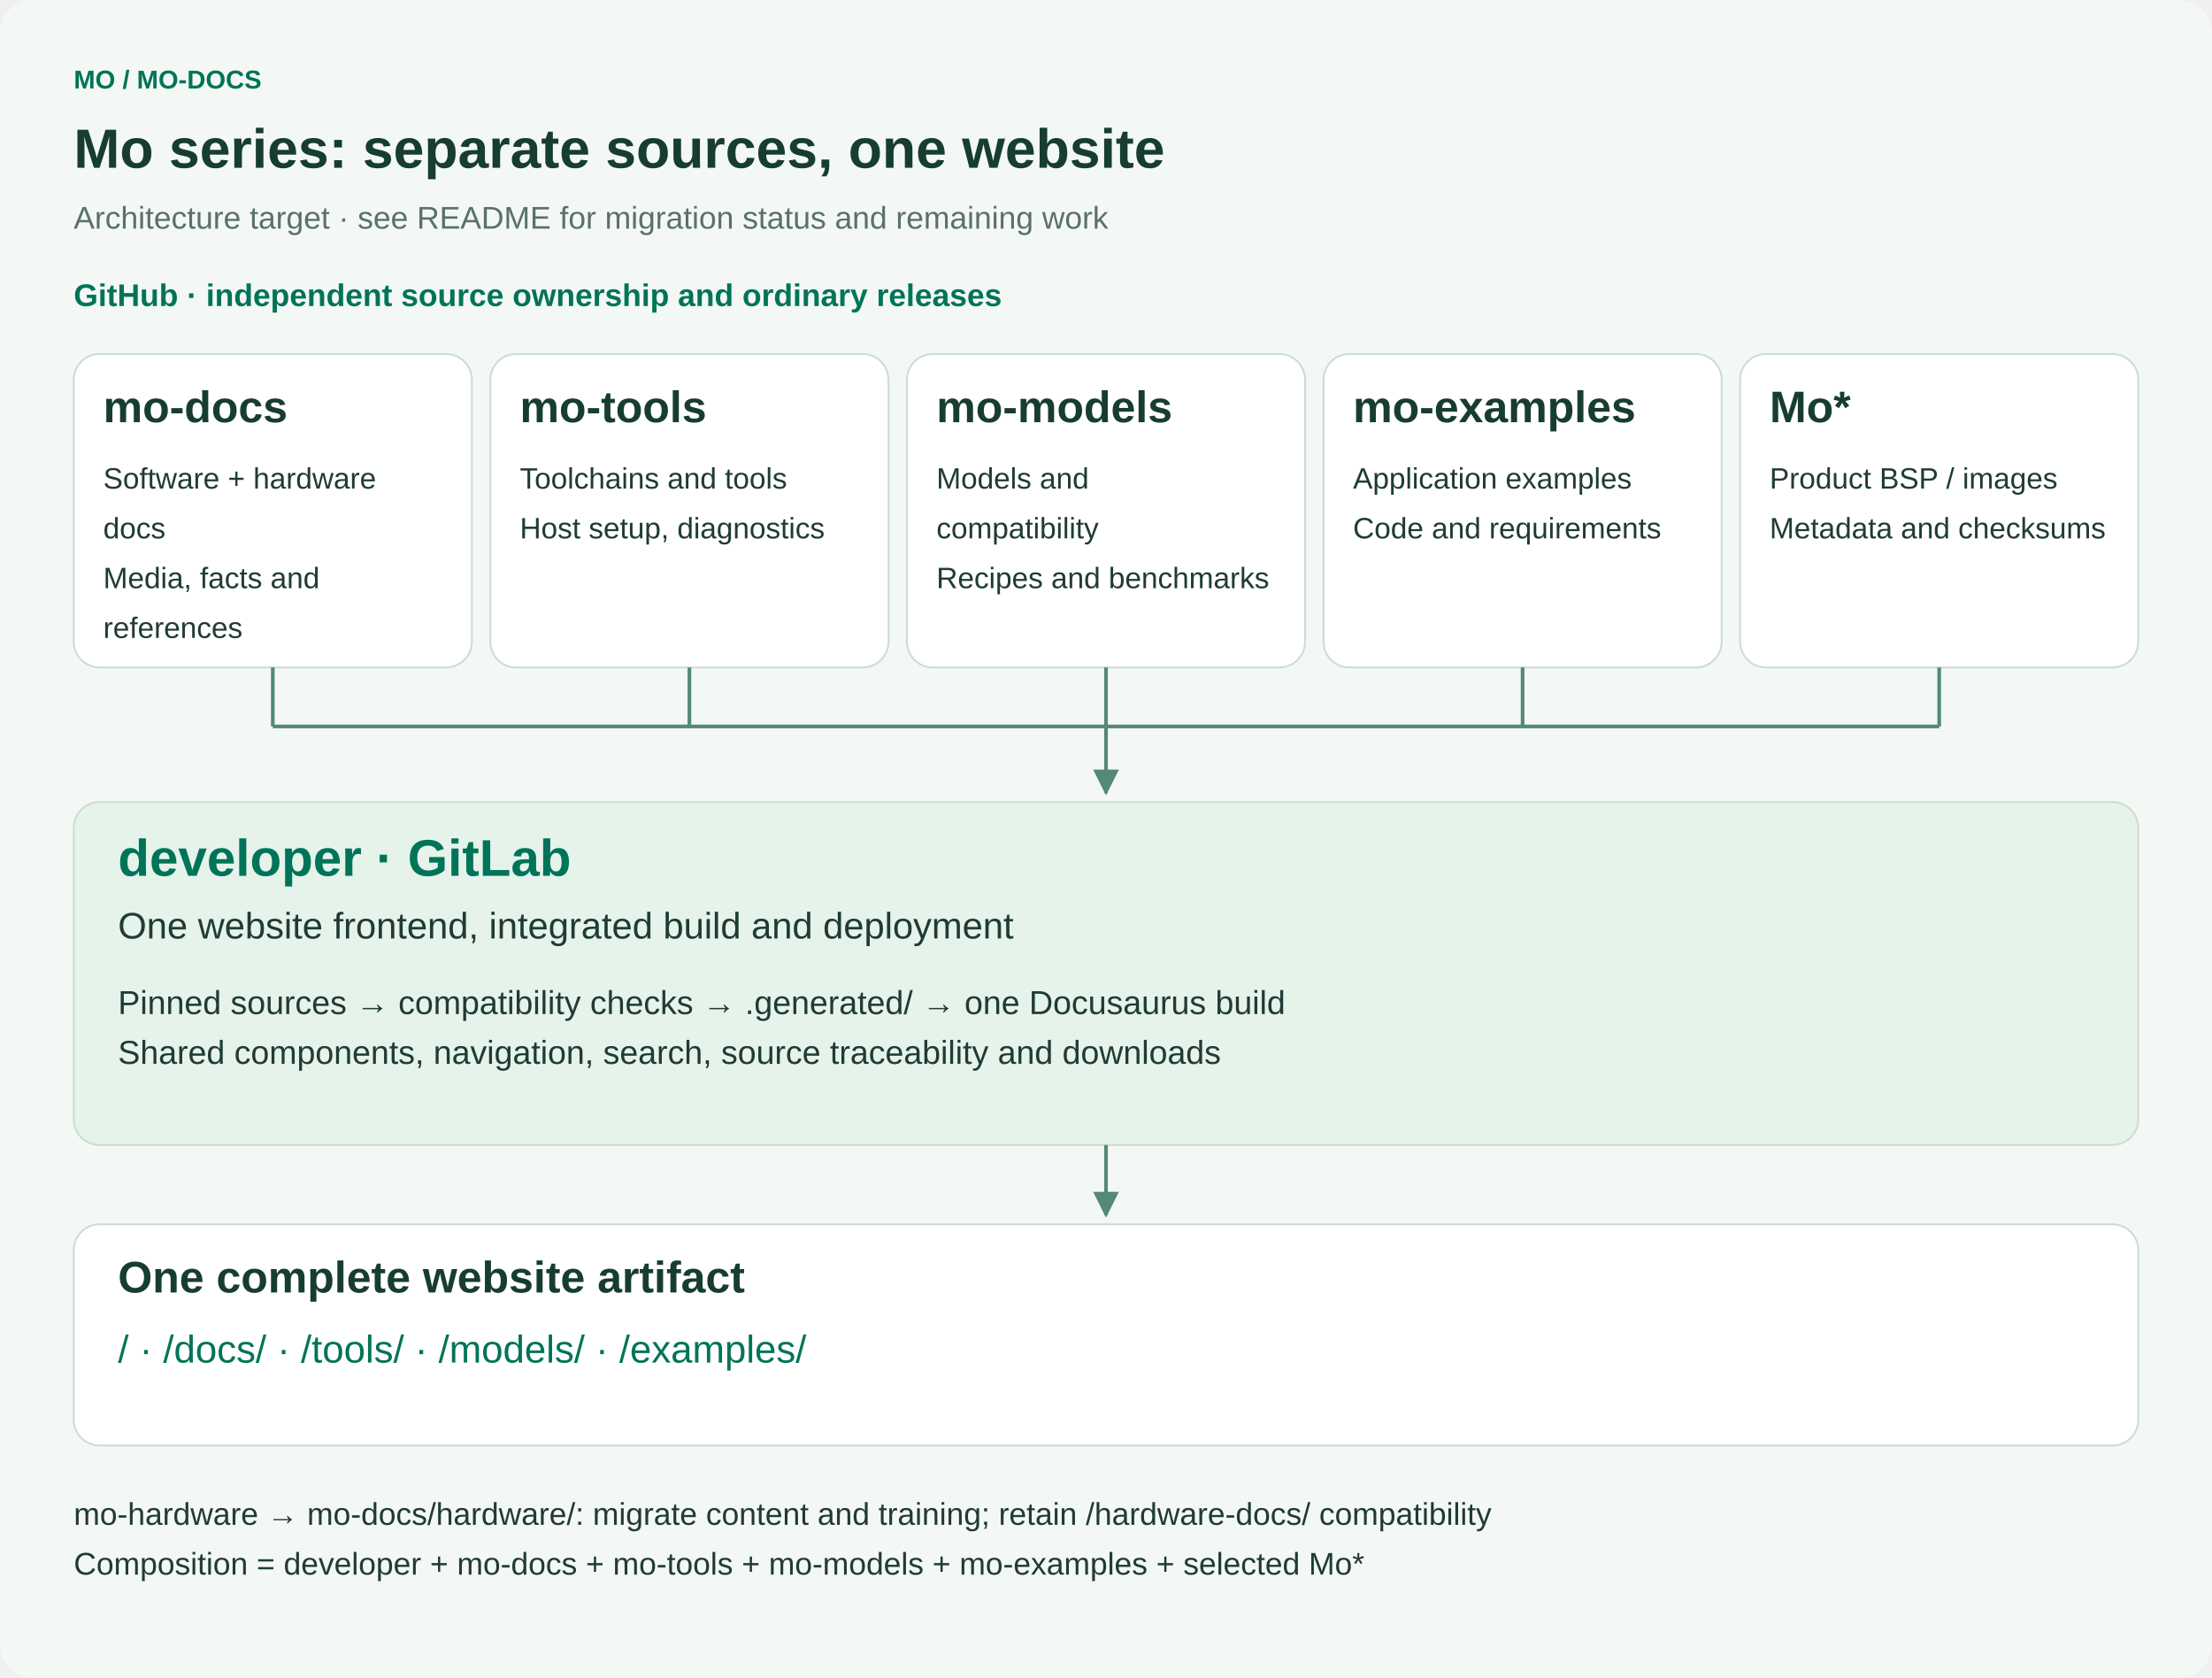
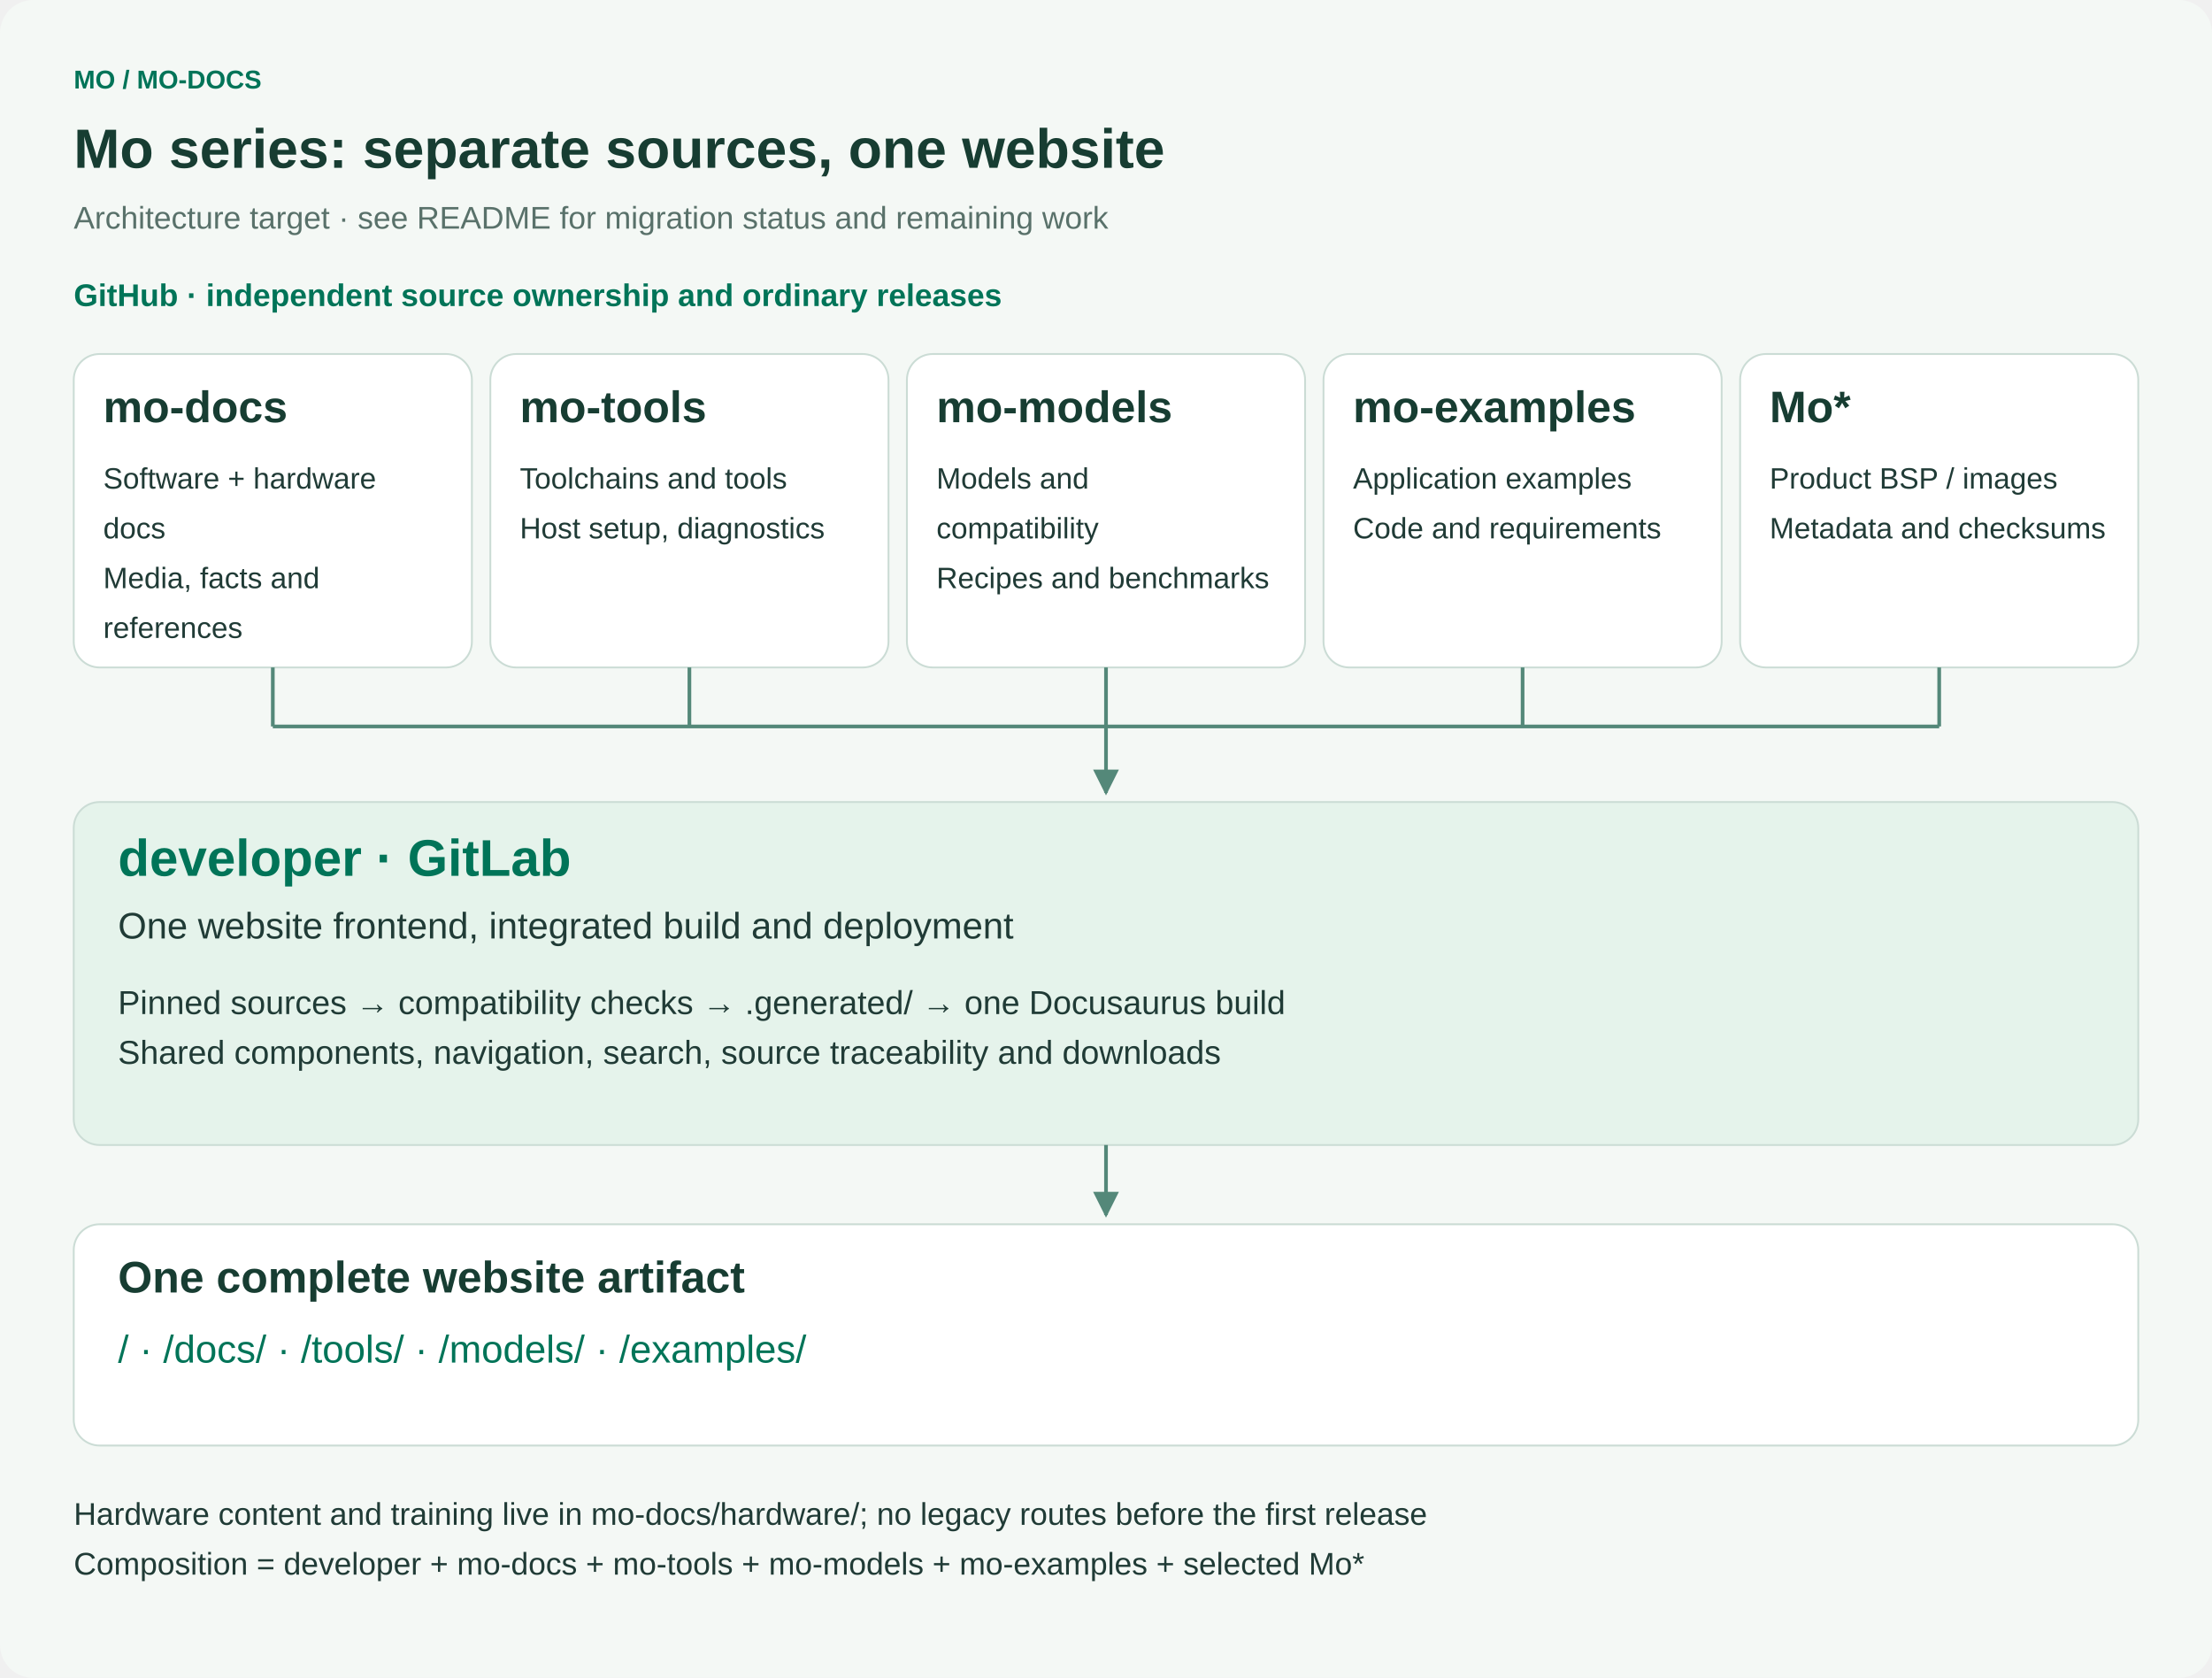
<svg xmlns="http://www.w3.org/2000/svg" viewBox="0 0 1200 910" role="img" aria-labelledby="title desc">
  <defs>
    <marker id="arrow" viewBox="0 0 10 10" refX="9" refY="5" markerWidth="7" markerHeight="7" orient="auto">
      <path d="M0 0 10 5 0 10z" fill="#548879" />
    </marker>
  </defs>
  <rect width="1200" height="910" rx="18" fill="#f4f8f5" />
  <g font-family="Arial, Noto Sans CJK SC, Microsoft YaHei, sans-serif">
    <text x="40" y="48" font-size="14" fill="#007458" font-weight="700">MO / MO-DOCS</text>
    <text x="40" y="91" font-size="30" fill="#173d32" font-weight="700">Mo series: separate sources, one website</text>
    <text x="40" y="124" font-size="17" fill="#59716a" font-weight="400">Architecture target · see README for migration status and remaining work</text>
    <text x="40" y="166" font-size="17" fill="#007458" font-weight="700">GitHub · independent source ownership and ordinary releases</text>
    <rect x="40" y="192" width="216" height="170" rx="14" fill="#fff" stroke="#cbdcd5" />
    <text x="56" y="229" font-size="24" fill="#173d32" font-weight="700">mo-docs</text>
    <text x="56" y="265" font-size="16" fill="#203b36" font-weight="400">Software + hardware</text>
    <text x="56" y="292" font-size="16" fill="#203b36" font-weight="400">docs</text>
    <text x="56" y="319" font-size="16" fill="#203b36" font-weight="400">Media, facts and</text>
    <text x="56" y="346" font-size="16" fill="#203b36" font-weight="400">references</text>
    <path d="M148 362V394" fill="none" stroke="#548879" stroke-width="2" />
    <rect x="266" y="192" width="216" height="170" rx="14" fill="#fff" stroke="#cbdcd5" />
    <text x="282" y="229" font-size="24" fill="#173d32" font-weight="700">mo-tools</text>
    <text x="282" y="265" font-size="16" fill="#203b36" font-weight="400">Toolchains and tools</text>
    <text x="282" y="292" font-size="16" fill="#203b36" font-weight="400">Host setup, diagnostics</text>
    <path d="M374 362V394" fill="none" stroke="#548879" stroke-width="2" />
    <rect x="492" y="192" width="216" height="170" rx="14" fill="#fff" stroke="#cbdcd5" />
    <text x="508" y="229" font-size="24" fill="#173d32" font-weight="700">mo-models</text>
    <text x="508" y="265" font-size="16" fill="#203b36" font-weight="400">Models and</text>
    <text x="508" y="292" font-size="16" fill="#203b36" font-weight="400">compatibility</text>
    <text x="508" y="319" font-size="16" fill="#203b36" font-weight="400">Recipes and benchmarks</text>
    <path d="M600 362V394" fill="none" stroke="#548879" stroke-width="2" />
    <rect x="718" y="192" width="216" height="170" rx="14" fill="#fff" stroke="#cbdcd5" />
    <text x="734" y="229" font-size="24" fill="#173d32" font-weight="700">mo-examples</text>
    <text x="734" y="265" font-size="16" fill="#203b36" font-weight="400">Application examples</text>
    <text x="734" y="292" font-size="16" fill="#203b36" font-weight="400">Code and requirements</text>
    <path d="M826 362V394" fill="none" stroke="#548879" stroke-width="2" />
    <rect x="944" y="192" width="216" height="170" rx="14" fill="#fff" stroke="#cbdcd5" />
    <text x="960" y="229" font-size="24" fill="#173d32" font-weight="700">Mo*</text>
    <text x="960" y="265" font-size="16" fill="#203b36" font-weight="400">Product BSP / images</text>
    <text x="960" y="292" font-size="16" fill="#203b36" font-weight="400">Metadata and checksums</text>
    <path d="M1052 362V394" fill="none" stroke="#548879" stroke-width="2" />
    <path d="M148 394H1052" fill="none" stroke="#548879" stroke-width="2" />
    <path d="M600 394V430" fill="none" stroke="#548879" stroke-width="2" marker-end="url(#arrow)" />
    <rect x="40" y="435" width="1120" height="186" rx="14" fill="#e5f3eb" stroke="#cbdcd5" />
    <text x="64" y="475" font-size="28" fill="#007458" font-weight="700">developer · GitLab</text>
    <text x="64" y="509" font-size="20" fill="#203b36" font-weight="400">One website frontend, integrated build and deployment</text>
    <text x="64" y="550" font-size="18" fill="#203b36" font-weight="400">Pinned sources → compatibility checks → .generated/ → one Docusaurus build</text>
    <text x="64" y="577" font-size="18" fill="#203b36" font-weight="400">Shared components, navigation, search, source traceability and downloads</text>
    <path d="M600 621V659" fill="none" stroke="#548879" stroke-width="2" marker-end="url(#arrow)" />
    <rect x="40" y="664" width="1120" height="120" rx="14" fill="#fff" stroke="#cbdcd5" />
    <text x="64" y="701" font-size="24" fill="#173d32" font-weight="700">One complete website artifact</text>
    <text x="64" y="739" font-size="21" fill="#007458" font-weight="400">/  ·  /docs/  ·  /tools/  ·  /models/  ·  /examples/</text>
-     <text x="40" y="827" font-size="17" fill="#203b36" font-weight="400">mo-hardware → mo-docs/hardware/: migrate content and training; retain /hardware-docs/ compatibility</text>
+     <text x="40" y="827" font-size="17" fill="#203b36" font-weight="400">Hardware content and training live in mo-docs/hardware/; no legacy routes before the first release</text>
    <text x="40" y="854" font-size="17" fill="#203b36" font-weight="400">Composition = developer + mo-docs + mo-tools + mo-models + mo-examples + selected Mo*</text>
  </g>
</svg>
